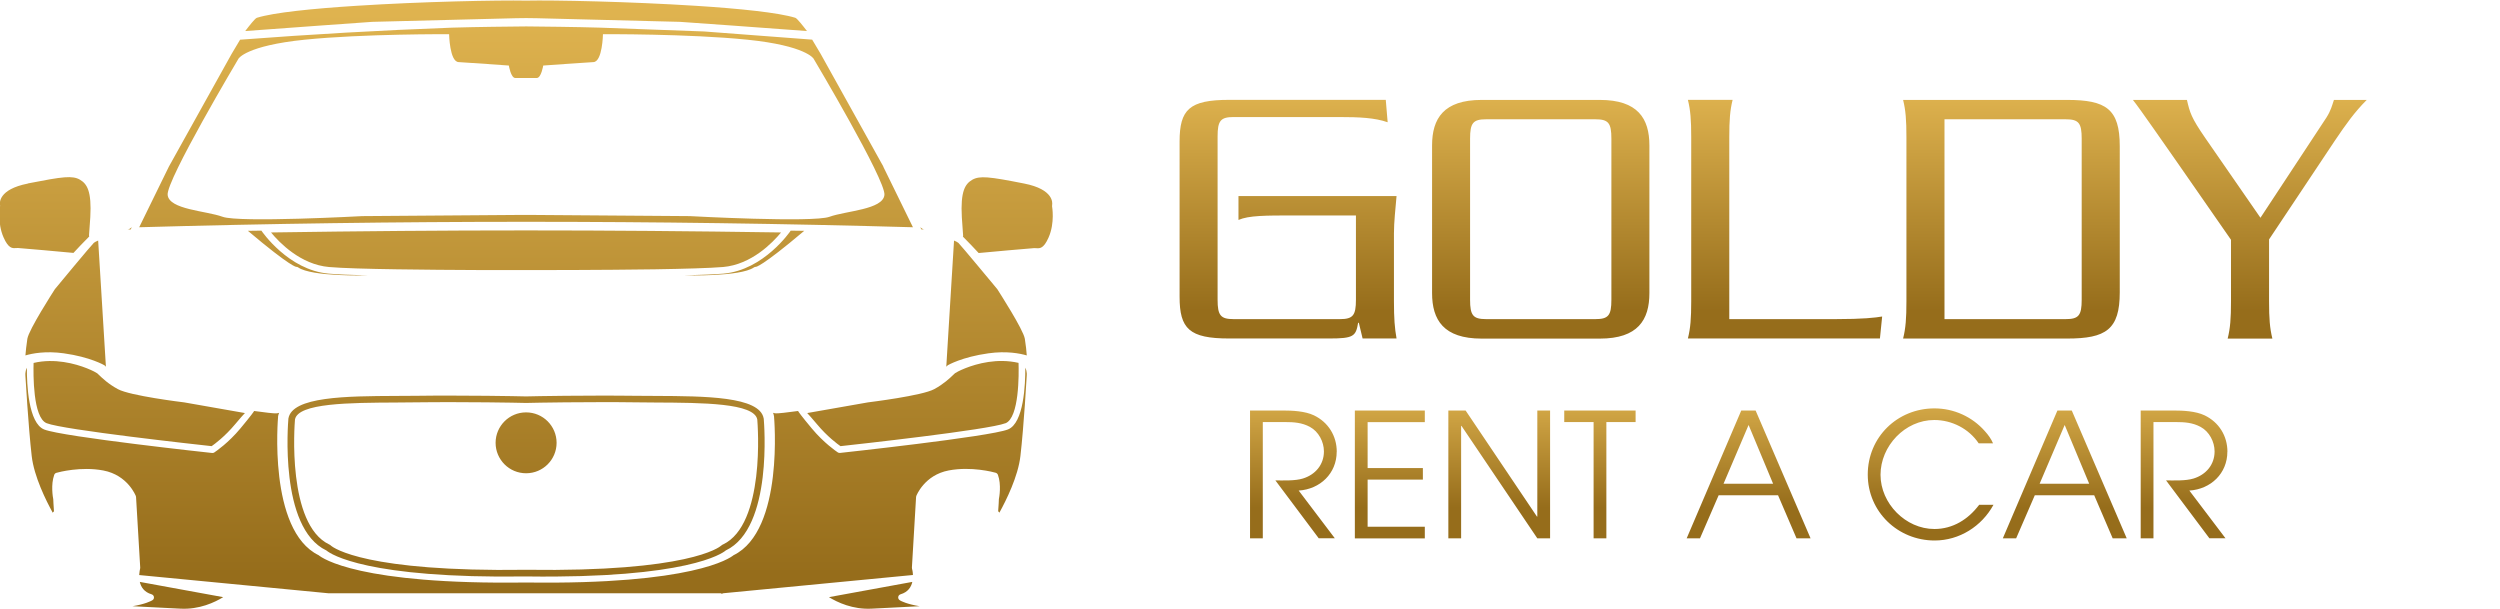
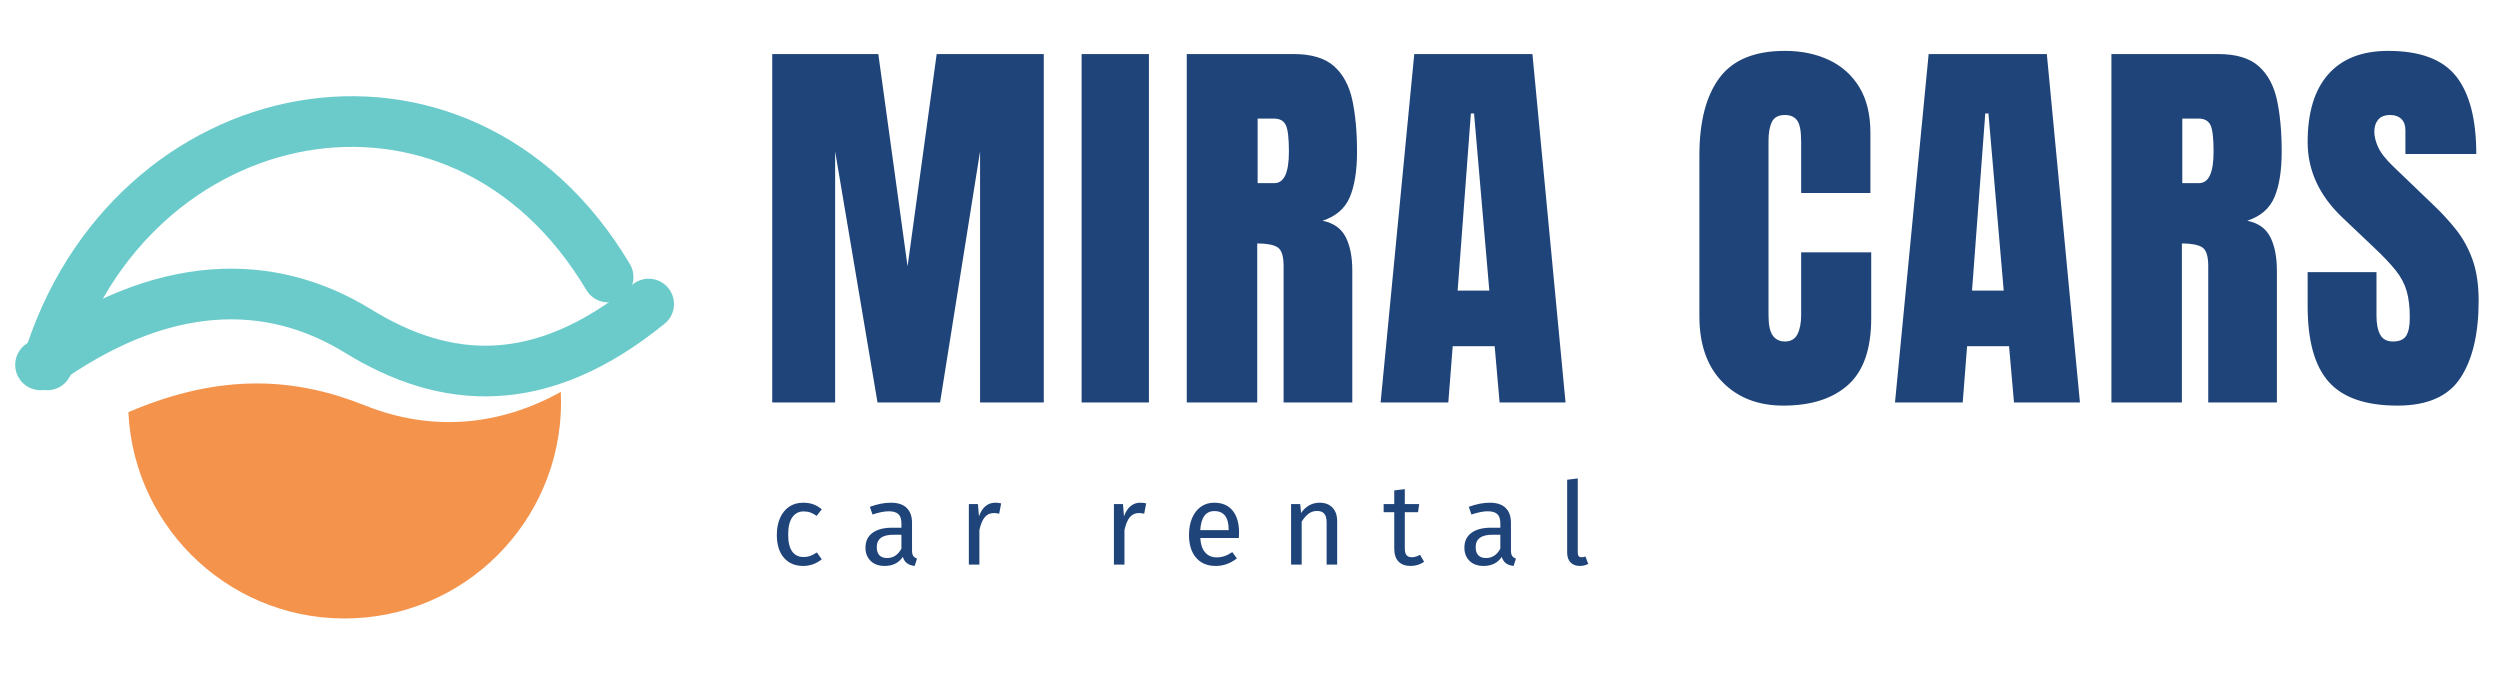
- <svg xmlns="http://www.w3.org/2000/svg" id="Layer_1" data-name="Layer 1" viewBox="0 0 413.09 100.58">
-   <defs>
-     <style>      .cls-1 {        fill: url(#linear-gradient);      }      .cls-1, .cls-2, .cls-3 {        stroke-width: 0px;      }      .cls-2 {        fill: url(#linear-gradient-3);        fill-rule: evenodd;      }      .cls-3 {        fill: url(#linear-gradient-2);      }    </style>
-     <linearGradient id="linear-gradient" x1="6775.82" y1="-1724.7" x2="6775.82" y2="-2272.39" gradientTransform="translate(-194.88 -107.67) scale(.07 -.07)" gradientUnits="userSpaceOnUse">
-       <stop offset="0" stop-color="#e3b752" />
-       <stop offset="1" stop-color="#966d1b" />
-     </linearGradient>
-     <linearGradient id="linear-gradient-2" x1="6696.93" y1="-2432.8" x2="6696.93" y2="-2736.09" gradientTransform="translate(-194.88 -107.67) scale(.07 -.07)" gradientUnits="userSpaceOnUse">
-       <stop offset="0" stop-color="#e3b752" />
-       <stop offset="1" stop-color="#966d1b" />
-     </linearGradient>
-     <linearGradient id="linear-gradient-3" x1="3913.98" y1="-1496.65" x2="3913.98" y2="-2892.48" gradientTransform="translate(-194.88 -107.67) scale(.07 -.07)" gradientUnits="userSpaceOnUse">
-       <stop offset="0" stop-color="#e3b752" />
-       <stop offset="1" stop-color="#966d1b" />
-     </linearGradient>
-   </defs>
-   <g>
-     <path class="cls-1" d="M201.19,22.54c0-2.59.49-3.2,2.65-3.2h17.44c3.33,0,5.91.12,8.01.86l-.31-3.7h-25.88c-6.59,0-8.19,1.6-8.19,6.9v25.63c0,5.3,1.6,6.9,8.19,6.9h16.57c4,0,4.37-.37,4.74-2.59h.12l.62,2.59h5.61c-.31-1.73-.43-3.33-.43-6.16v-11.21c0-1.85.25-4.07.43-6.16h-26.12v3.94c1.73-.74,4.44-.74,9.24-.74h10.17v13.93c0,2.59-.49,3.2-2.65,3.2h-17.56c-2.16,0-2.65-.62-2.65-3.2v-26.99h0ZM244.82,16.51c-6.28,0-8.19,3.08-8.19,7.52v24.4c0,4.44,1.91,7.52,8.19,7.52h19.53c6.28,0,8.19-3.08,8.19-7.52v-24.4c0-4.44-1.91-7.52-8.19-7.52,0,0-19.53,0-19.53,0ZM266.26,49.53c0,2.59-.49,3.2-2.65,3.2h-18.05c-2.16,0-2.65-.62-2.65-3.2v-26.62c0-2.59.49-3.2,2.65-3.2h18.05c2.16,0,2.65.61,2.65,3.2v26.62ZM310.63,55.94l.37-3.64c-1.11.19-3.14.43-7.7.43h-17.56v-30.07c0-2.83.12-4.44.55-6.16h-7.39c.43,1.72.55,3.33.55,6.16v27.11c0,2.83-.12,4.44-.55,6.16h31.73ZM321.3,19.71h20.02c2.16,0,2.65.61,2.65,3.2v26.62c0,2.59-.49,3.2-2.65,3.2h-20.02V19.71h0ZM315.01,49.78c0,2.83-.12,4.44-.55,6.16h27.11c6.41,0,8.69-1.48,8.69-7.64v-24.15c0-6.16-2.28-7.64-8.69-7.64h-27.11c.43,1.72.55,3.33.55,6.16v27.11ZM373.5,35.97l-9.12-13.18c-2.34-3.39-2.53-4.19-3.02-6.28h-8.93c1.11,1.36,5.61,7.89,7.52,10.6l8.69,12.51v10.17c0,2.83-.12,4.44-.55,6.16h7.39c-.43-1.73-.55-3.33-.55-6.16v-10.23l10.84-16.27c1.91-2.83,3.27-4.74,5.3-6.78h-5.42c-.31.92-.49,1.72-1.23,2.9l-10.91,16.57h0Z" />
-     <path class="cls-3" d="M220.88,74.65c0-2.63-1.4-4.88-3.77-6.02-1.48-.71-3.6-.8-5.19-.8h-5.37v21.12h2.11v-19.21h3.68c1.48,0,2.8.09,4.11.8,1.43.77,2.31,2.45,2.31,4.05,0,2.2-1.43,3.85-3.48,4.48-1.28.4-3.23.31-4.54.31l7.16,9.56h2.66l-5.97-7.88c3.54-.23,6.28-2.83,6.28-6.42h0ZM235.43,88.95v-1.91h-9.45v-7.79h9.13v-1.91h-9.13v-7.59h9.45v-1.91h-11.56v21.12h11.56ZM256.13,88.95v-21.12h-2.11v17.53h-.06l-11.79-17.53h-2.85v21.12h2.11v-18.58h.06l12.53,18.58h2.11,0ZM270.26,69.74v-1.91h-11.79v1.91h4.85v19.21h2.11v-19.21h4.82ZM299.17,88.95l-9.08-21.12h-2.37l-9.02,21.12h2.2l3.08-7.11h9.82l3.05,7.11h2.31ZM292.98,79.93h-8.19l4.14-9.71,4.05,9.71ZM329.4,83.41h-2.37c-1.8,2.4-4.34,4-7.39,4-4.77,0-8.91-4.22-8.91-8.96s4.03-9.05,8.88-9.05c2.91,0,5.71,1.43,7.34,3.85h2.37c-.31-.74-.8-1.4-1.34-2-2.11-2.4-5.14-3.77-8.34-3.77-6.14,0-11.02,4.77-11.02,10.93s4.99,10.9,11.05,10.9c4.08,0,7.79-2.34,9.73-5.91h0ZM351.41,88.95l-9.08-21.12h-2.37l-9.02,21.12h2.2l3.08-7.11h9.82l3.05,7.11h2.31ZM345.21,79.93h-8.19l4.14-9.71,4.05,9.71ZM368.05,74.65c0-2.63-1.4-4.88-3.77-6.02-1.48-.71-3.6-.8-5.19-.8h-5.37v21.12h2.11v-19.21h3.68c1.48,0,2.8.09,4.11.8,1.43.77,2.31,2.45,2.31,4.05,0,2.2-1.43,3.85-3.48,4.48-1.28.4-3.23.31-4.54.31l7.16,9.56h2.66l-5.97-7.88c3.54-.23,6.28-2.83,6.28-6.42h0Z" />
+ <svg xmlns="http://www.w3.org/2000/svg" viewBox="0 0 370 100" width="370" height="100" role="img" aria-label="Mira Cars">
+   <g transform="translate(0 0)">
+     <path d="M7 54C19 14 68 4 90 41" fill="none" stroke="#6bcbcb" stroke-width="7.5" stroke-linecap="round" />
+     <path d="M6 54C24 41 40 41 53 49S80 58 96 45" fill="none" stroke="#6bcbcb" stroke-width="7.5" stroke-linecap="round" />
+     <path d="M19 61C33 55 44 56 54 60S74 63 83 58A32 32 0 0 1 19 61Z" fill="#f4934b" />
  </g>
-   <path class="cls-2" d="M86.93,68.14c1.39,0,2.65.56,3.56,1.47.91.91,1.48,2.17,1.48,3.56s-.57,2.65-1.48,3.56c-.91.91-2.17,1.47-3.56,1.47s-2.65-.56-3.56-1.47c-.91-.91-1.48-2.17-1.48-3.56s.57-2.65,1.48-3.56c.91-.91,2.17-1.47,3.56-1.47ZM152.75,37.92s-.29-.01-.68-.37l.17.36h.5ZM124.89,44.09s.78.15,8-5.95l-2.24-.03-.05.08s-4.38,6.43-11.03,7.02c-1.37.12-3.67.21-6.44.29.3,0,9.15.24,11.43-1.3.09-.07.21-.11.33-.11h0ZM49.27,44.19c2.25,1.55,11.15,1.32,11.45,1.31-2.77-.07-5.08-.16-6.44-.29-6.65-.59-11.02-7-11.03-7.02l-.05-.08-2.24.03c7.22,6.1,8,5.95,8,5.95.11,0,.22.03.31.1h0ZM21.1,37.92h.5s.17-.38.17-.38c-.41.39-.68.37-.68.37h0ZM173.85,33.86c.05-.28.32-2.56-4.61-3.53-2.88-.57-4.75-.91-6.05-1.01-1.21-.09-1.91.03-2.53.38l-.03.02c-.59.34-1.06.83-1.36,1.69-.33.95-.46,2.36-.34,4.49l.21,2.99c0,.07,0,.14-.03.21.71.68,2.1,2.18,2.6,2.71,1.47-.14,8.51-.78,9.15-.81.15,0,.27,0,.41.01.51.04,1.18.09,1.99-1.76,1.08-2.44.58-5.15.58-5.15-.01-.08,0-.15.01-.22h0ZM4.61,30.33C-.32,31.3-.05,33.58,0,33.86c.02.07.03.15.01.22,0,0-.5,2.71.58,5.15.81,1.85,1.48,1.8,1.99,1.76.13-.01.26-.02.41-.01.64.03,7.67.67,9.15.81.5-.54,1.89-2.03,2.6-2.71-.02-.06-.03-.13-.03-.21l.21-2.99c.12-2.13-.01-3.54-.34-4.49-.3-.86-.76-1.34-1.36-1.69l-.03-.02c-.61-.35-1.32-.47-2.53-.38-1.3.1-3.17.45-6.05,1.01h0ZM119.31,98.11l.05-.03c.07-.04.14-.06.21-.06l31.28-3.01c-.02-.54-.12-.95-.15-1.04-.02-.06-.03-.13-.02-.19l.69-11.67c0-.06.02-.11.04-.17,0,0,1.31-3.45,5.37-4.21,3.7-.7,7.37.28,7.72.38.17.04.32.17.39.34.6,1.63.22,3.74.16,4.03,0,.21-.04.97-.12,2.05.08-.03.15.05.2.19,1.12-2.03,3.09-5.98,3.48-9.37.57-4.9,1.04-13.19,1.04-13.21v-.05s.1-.64-.23-1.34c.01,2.74-.24,9.17-2.87,10.21-3.05,1.21-27.67,3.87-27.75,3.88-.12.01-.24-.02-.34-.07l-.04-.03c-.3-.2-2.3-1.57-4.27-3.93-1.87-2.24-2.22-2.78-2.28-2.9-1.81.25-3.31.42-3.7.39-.14-.01-.29-.05-.43-.09.07.19.13.39.16.61v.03c0,.05,1.71,18.79-6.69,22.89-.58.48-6.68,4.9-34.28,4.51-27.6.39-33.69-4.02-34.28-4.51-8.41-4.1-6.7-22.83-6.7-22.89v-.08c.04-.19.1-.38.17-.56-.14.05-.29.08-.43.09-.39.04-1.89-.14-3.7-.39-.06.12-.41.65-2.28,2.9-1.97,2.36-3.97,3.73-4.27,3.93l-.04.03c-.1.06-.22.09-.34.08-.07,0-24.7-2.67-27.75-3.88-2.63-1.04-2.88-7.47-2.87-10.21-.34.71-.24,1.34-.24,1.34v.05s.48,8.31,1.04,13.21c.39,3.39,2.36,7.34,3.48,9.37.05-.14.12-.22.2-.19-.08-1.08-.11-1.84-.12-2.05-.06-.29-.43-2.4.16-4.03.07-.18.21-.3.39-.34.35-.1,4.02-1.08,7.72-.38,4.06.77,5.36,4.2,5.37,4.21.02.05.03.11.04.17l.69,11.67c0,.07,0,.13-.02.19-.02.08-.12.5-.15,1.04l31.28,3.01h64.82l.21.1h0ZM166.14,69.94c2.29-.91,2.22-8.17,2.16-9.98-1.74-.4-3.46-.38-4.99-.15-3.06.46-5.29,1.69-5.51,1.86-.06.05-.17.15-.31.29-.54.52-1.54,1.48-3.12,2.34-2.01,1.09-10.55,2.13-10.97,2.19l-10.02,1.76c.29.31.78.85,1.61,1.84,1.71,2.05,3.4,3.29,3.89,3.63,2.3-.25,24.49-2.69,27.26-3.79h0ZM5.55,59.95c-.05,1.81-.13,9.07,2.16,9.98,2.77,1.1,24.96,3.54,27.26,3.79.49-.34,2.18-1.58,3.89-3.63.83-.99,1.32-1.54,1.61-1.84l-10.02-1.76c-.42-.05-8.97-1.1-10.97-2.19-1.59-.86-2.58-1.82-3.12-2.34-.14-.14-.25-.24-.3-.28-.22-.17-2.46-1.4-5.52-1.86-1.52-.23-3.24-.26-4.99.15ZM148.8,98.2c1.24-.36,1.76-1.21,1.95-2.05l-13.78,2.52c1.36.84,3.94,2.08,7.1,1.9,1.4-.08,2.98-.16,4.54-.23l3.35-.17c-2.06-.33-3.07-.85-3.26-.97-.12-.07-.22-.18-.27-.33-.08-.29.08-.59.37-.67h0ZM23.1,96.15c.19.84.71,1.69,1.95,2.05.29.08.46.39.37.67-.04.15-.14.26-.27.33-.2.11-1.2.64-3.26.97l3.35.17c1.55.07,3.13.15,4.54.23,3.16.18,5.74-1.06,7.1-1.9l-13.78-2.52h0ZM119.46,89.97c3.5-1.66,4.93-6.61,5.49-11.23.56-4.68.21-9.03.18-9.42-.49-2.73-9.03-2.77-16.78-2.81l-3.31-.03c-2.05-.03-4.13-.04-6.11-.03-1.98,0-3.86.02-5.53.03-3.16.03-5.56.08-6.34.1h-.26c-.78-.02-3.18-.07-6.34-.1-1.67-.02-3.56-.03-5.53-.03-1.98,0-4.05,0-6.1.03l-3.35.03c-7.74.04-16.25.08-16.74,2.81-.03.39-.38,4.73.18,9.41.55,4.62,1.99,9.57,5.47,11.23l.12.06c.05.03.11.07.16.12l.03.03c.45.38,5.81,4.36,32.22,3.98h.07c26.76.38,31.88-3.72,32.19-4,.11-.1.14-.11.28-.19h0ZM126.02,78.87c-.59,4.92-2.17,10.22-6.09,12.08l-.04.03c-.51.43-6.23,4.64-32.92,4.27h-.05c-26.33.38-32.27-3.71-32.93-4.25l-.07-.05c-3.92-1.87-5.5-7.17-6.09-12.09-.58-4.83-.21-9.29-.18-9.64v-.04c.57-3.67,9.61-3.72,17.82-3.76l3.34-.02c2.05-.03,4.13-.04,6.11-.03,1.98,0,3.87.02,5.54.03,3.18.03,5.57.08,6.35.1h.22c.78-.02,3.17-.07,6.35-.1,1.67-.02,3.56-.03,5.54-.03,1.98,0,4.06,0,6.11.03l3.3.02c8.17.04,17.17.08,17.85,3.69l.02.11c.03.35.4,4.82-.18,9.65h0ZM119.48,44.12c4.71-.41,8.2-4.04,9.58-5.71-30.04-.45-54.24-.45-84.28,0,1.38,1.67,4.88,5.3,9.58,5.71,2.12.19,6.43.31,11.23.38,8.91.14,19.56.14,21.32.13,1.77,0,12.41,0,21.32-.13,4.8-.08,9.11-.2,11.23-.38h0ZM145.96,27.52l-10.36-18.62-1.4-2.35-17.85-1.35-17.14-.63c-2.04-.06-4.5-.11-6.7-.14-2.18-.03-4.11-.05-5.15-.06-.26.01-.54-.02-.81,0-1.03,0-2.98.02-5.2.06-2.2.03-4.65.08-6.69.14-12.05.45-22.95,1.08-34.99,1.99l-1.4,2.35-10.37,18.63-4.9,10.01c42.76-1.2,85.09-1.2,127.85,0,0,0-4.9-10.01-4.9-10.01ZM86.3,12.89c-.39,0-.82,0-1.15,0-.74,0-1.07-2.06-1.07-2.06,0,0-6.83-.49-8.31-.57-1.48-.08-1.56-4.61-1.56-4.61,0,0-14.15-.08-23.86.91-9.71.99-10.94,3.13-10.94,3.13,0,0-11.96,20.09-11.71,22.52.25,2.43,6.34,2.61,9.08,3.61,2.74,1,23.08-.11,23.08-.11l26.47-.2h.96s26.69.2,26.69.2c0,0,20.35,1.11,23.08.11,2.74-.99,8.83-1.18,9.08-3.61.25-2.43-11.71-22.52-11.71-22.52,0,0-1.23-2.14-10.94-3.13-9.71-.99-23.86-.91-23.86-.91,0,0-.08,4.52-1.56,4.61-1.48.08-8.31.57-8.31.57,0,0-.33,2.06-1.07,2.06-.26,0-.59,0-.9,0h-1.5s0,0,0,0ZM133.34,5.13c-.68-.89-1.64-2.1-1.92-2.19-2.79-.86-9.22-1.52-16.43-1.98C104.12.27,91.54,0,86.94.1h-.02c-4.6-.09-17.18.16-28.05.86-7.21.46-13.64,1.11-16.43,1.98-.29.09-1.24,1.3-1.92,2.19,4.55-.33,20.67-1.52,20.99-1.52.36,0,17.63-.45,23.68-.6,1.23-.03,2.26-.03,3.49,0,6.05.16,23.32.6,23.68.6.32,0,16.43,1.18,20.99,1.52h0ZM158.34,40.12c-.13-.12-.41-.25-.7-.37l-1.28,20.85.14-.15s.08-.08.13-.11c0,0,2.31-1.35,6.69-1.96,3.01-.42,5.22.02,6.34.35-.05-.69-.15-1.73-.32-2.75-.24-1.51-4.28-7.77-4.55-8.2-.41-.49-6.05-7.29-6.44-7.66h0ZM16.21,39.75c-.28.12-.57.26-.7.37-.39.36-6.04,7.16-6.44,7.66-.27.42-4.31,6.69-4.55,8.2-.16,1.02-.26,2.05-.32,2.75,1.11-.33,3.33-.77,6.34-.35,4.38.61,6.68,1.96,6.69,1.96.05.03.09.07.13.11l.14.15-1.28-20.85h0Z" />
+   <path transform="translate(112 59.56)" d="M11.60 0L2.29 0L2.29-51.56L17.99-51.56L22.32-20.13L26.63-51.56L42.48-51.56L42.48 0L33.05 0L33.05-37.15L27.13 0L17.87 0L11.60-37.15L11.60 0ZM58.04 0L48.08 0L48.08-51.56L58.04-51.56L58.04 0ZM74.07 0L63.64 0L63.64-51.56L79.46-51.56Q83.42-51.56 85.44-49.76Q87.46-47.96 88.15-44.72Q88.84-41.48 88.84-37.12L88.84-37.12Q88.84-32.90 87.77-30.38Q86.70-27.86 83.74-26.89L83.74-26.89Q86.17-26.40 87.16-24.48Q88.14-22.56 88.14-19.51L88.14-19.51L88.14 0L77.97 0L77.97-20.19Q77.97-22.44 77.05-22.98Q76.13-23.53 74.07-23.53L74.07-23.53L74.07 0ZM74.13-42.01L74.13-32.46L76.62-32.46Q78.76-32.46 78.76-37.12L78.76-37.12Q78.76-40.14 78.29-41.07Q77.82-42.01 76.54-42.01L76.54-42.01L74.13-42.01ZM102.35 0L92.33 0L97.31-51.56L114.80-51.56L119.70 0L109.94 0L109.21-8.32L103.00-8.32L102.35 0ZM105.69-42.77L103.73-16.55L108.42-16.55L106.16-42.77L105.69-42.77ZM151.93 0.47L151.93 0.47Q146.34 0.47 142.92-3.02Q139.51-6.50 139.51-12.77L139.51-12.77L139.51-36.56Q139.51-44.06 142.49-48.05Q145.46-52.03 152.17-52.03L152.17-52.03Q155.83-52.03 158.69-50.68Q161.54-49.34 163.18-46.66Q164.82-43.97 164.82-39.90L164.82-39.90L164.82-31.00L154.57-31.00L154.57-38.61Q154.57-40.93 153.98-41.73Q153.40-42.54 152.17-42.54L152.17-42.54Q150.73-42.54 150.23-41.50Q149.74-40.46 149.74-38.73L149.74-38.73L149.74-12.92Q149.74-10.78 150.37-9.90Q151.00-9.02 152.17-9.02L152.17-9.02Q153.49-9.02 154.03-10.11Q154.57-11.19 154.57-12.92L154.57-12.92L154.57-22.21L164.94-22.21L164.94-12.45Q164.94-5.65 161.51-2.59Q158.09 0.47 151.93 0.47ZM178.48 0L168.46 0L173.44-51.56L190.93-51.56L195.83 0L186.07 0L185.34-8.32L179.13-8.32L178.48 0ZM181.82-42.77L179.86-16.55L184.55-16.55L182.29-42.77L181.82-42.77ZM210.92 0L200.49 0L200.49-51.56L216.31-51.56Q220.27-51.56 222.29-49.76Q224.31-47.96 225.00-44.72Q225.69-41.48 225.69-37.12L225.69-37.12Q225.69-32.90 224.62-30.38Q223.55-27.86 220.59-26.89L220.59-26.89Q223.02-26.40 224.00-24.48Q224.98-22.56 224.98-19.51L224.98-19.51L224.98 0L214.82 0L214.82-20.19Q214.82-22.44 213.89-22.98Q212.97-23.53 210.92-23.53L210.92-23.53L210.92 0ZM210.98-42.01L210.98-32.46L213.47-32.46Q215.61-32.46 215.61-37.12L215.61-37.12Q215.61-40.14 215.14-41.07Q214.67-42.01 213.38-42.01L213.38-42.01L210.98-42.01ZM242.83 0.47L242.83 0.47Q235.77 0.47 232.65-3.05Q229.53-6.56 229.53-14.24L229.53-14.24L229.53-19.28L239.72-19.28L239.72-12.83Q239.72-11.04 240.27-10.03Q240.81-9.02 242.16-9.02L242.16-9.02Q243.56-9.02 244.10-9.84Q244.65-10.66 244.65-12.54L244.65-12.54Q244.65-14.91 244.18-16.51Q243.71-18.11 242.55-19.56Q241.39-21.01 239.34-22.94L239.34-22.94L234.71-27.33Q229.53-32.23 229.53-38.53L229.53-38.53Q229.53-45.12 232.59-48.57Q235.65-52.03 241.45-52.03L241.45-52.03Q248.54-52.03 251.52-48.25Q254.49-44.47 254.49-36.77L254.49-36.77L244.00-36.77L244.00-40.31Q244.00-41.37 243.40-41.95Q242.80-42.54 241.78-42.54L241.78-42.54Q240.54-42.54 239.97-41.85Q239.40-41.16 239.40-40.08L239.40-40.08Q239.40-38.99 239.99-37.73Q240.57-36.47 242.30-34.83L242.30-34.83L248.25-29.12Q250.04-27.42 251.53-25.53Q253.03-23.64 253.93-21.14Q254.84-18.63 254.84-15.03L254.84-15.03Q254.84-7.76 252.16-3.65Q249.48 0.47 242.83 0.47Z" fill="#1f4479" />
+   <path transform="translate(114 83.56)" d="M4.88-9.16Q5.68-9.16 6.34-8.93Q7.00-8.70 7.62-8.19L7.62-8.19L6.87-7.21Q6.39-7.55 5.94-7.71Q5.49-7.87 4.95-7.87L4.95-7.87Q3.86-7.87 3.26-7.00Q2.65-6.14 2.65-4.44L2.65-4.44Q2.65-2.74 3.25-1.93Q3.84-1.12 4.95-1.12L4.95-1.12Q5.47-1.12 5.92-1.28Q6.36-1.45 6.90-1.80L6.90-1.80L7.62-0.78Q6.39 0.20 4.88 0.20L4.88 0.20Q3.06 0.20 2.01-1.02Q0.97-2.24 0.97-4.40L0.97-4.40Q0.97-5.83 1.45-6.90Q1.92-7.97 2.80-8.57Q3.67-9.16 4.88-9.16L4.88-9.16ZM20.98-2.09Q20.98-1.55 21.16-1.28Q21.35-1.02 21.72-0.88L21.72-0.88L21.37 0.20Q20.67 0.12 20.25-0.19Q19.82-0.49 19.62-1.14L19.62-1.14Q18.71 0.20 16.95 0.20L16.95 0.20Q15.62 0.20 14.86-0.54Q14.09-1.29 14.09-2.50L14.09-2.50Q14.09-3.93 15.12-4.69Q16.15-5.46 18.04-5.46L18.04-5.46L19.41-5.46L19.41-6.12Q19.41-7.07 18.95-7.48Q18.49-7.89 17.54-7.89L17.54-7.89Q16.56-7.89 15.13-7.41L15.13-7.41L14.74-8.55Q16.40-9.16 17.83-9.16L17.83-9.16Q19.41-9.16 20.19-8.39Q20.98-7.62 20.98-6.19L20.98-6.19L20.98-2.09ZM17.30-0.97Q18.65-0.97 19.41-2.36L19.41-2.36L19.41-4.42L18.24-4.42Q15.76-4.42 15.76-2.58L15.76-2.58Q15.76-1.79 16.15-1.38Q16.54-0.97 17.30-0.97L17.30-0.97ZM33.28-9.16Q33.76-9.16 34.17-9.06L34.17-9.06L33.88-7.53Q33.47-7.63 33.09-7.63L33.09-7.63Q32.26-7.63 31.75-7.02Q31.24-6.41 30.95-5.12L30.95-5.12L30.95 0L29.39 0L29.39-8.96L30.73-8.96L30.89-7.14Q31.24-8.14 31.85-8.65Q32.47-9.16 33.28-9.16L33.28-9.16ZM54.75-9.16Q55.23-9.16 55.63-9.06L55.63-9.06L55.34-7.53Q54.94-7.63 54.56-7.63L54.56-7.63Q53.73-7.63 53.22-7.02Q52.71-6.41 52.42-5.12L52.42-5.12L52.42 0L50.86 0L50.86-8.96L52.20-8.96L52.35-7.14Q52.71-8.14 53.32-8.65Q53.93-9.16 54.75-9.16L54.75-9.16ZM69.38-4.74Q69.38-4.35 69.35-3.94L69.35-3.94L63.64-3.94Q63.74-2.47 64.39-1.77Q65.03-1.07 66.05-1.07L66.05-1.07Q66.70-1.07 67.24-1.26Q67.79-1.45 68.38-1.85L68.38-1.85L69.06-0.92Q67.63 0.20 65.93 0.20L65.93 0.20Q64.06 0.20 63.02-1.02Q61.97-2.24 61.97-4.39L61.97-4.39Q61.97-5.78 62.42-6.86Q62.87-7.94 63.71-8.55Q64.56-9.16 65.69-9.16L65.69-9.16Q67.48-9.16 68.43-7.99Q69.38-6.82 69.38-4.74L69.38-4.74ZM67.84-5.10L67.84-5.20Q67.84-6.53 67.31-7.23Q66.78-7.92 65.73-7.92L65.73-7.92Q63.81-7.92 63.64-5.10L63.64-5.10L67.84-5.10ZM81.30-9.16Q82.52-9.16 83.21-8.43Q83.90-7.70 83.90-6.43L83.90-6.43L83.90 0L82.34 0L82.34-6.21Q82.34-7.16 81.98-7.55Q81.62-7.94 80.93-7.94L80.93-7.94Q80.21-7.94 79.67-7.53Q79.12-7.12 78.65-6.36L78.65-6.36L78.65 0L77.08 0L77.08-8.96L78.43-8.96L78.56-7.63Q79.04-8.35 79.74-8.76Q80.45-9.16 81.30-9.16L81.30-9.16ZM96.17-1.45L96.77-0.41Q95.88 0.20 94.76 0.20L94.76 0.20Q93.62 0.20 92.98-0.45Q92.35-1.10 92.35-2.35L92.35-2.35L92.35-7.75L90.78-7.75L90.78-8.96L92.35-8.96L92.35-10.98L93.91-11.17L93.91-8.96L96.04-8.96L95.87-7.75L93.91-7.75L93.91-2.41Q93.91-1.72 94.16-1.40Q94.40-1.09 94.98-1.09L94.98-1.09Q95.51-1.09 96.17-1.45L96.17-1.45ZM109.62-2.09Q109.62-1.55 109.80-1.28Q109.99-1.02 110.36-0.88L110.36-0.88L110.01 0.20Q109.31 0.12 108.89-0.19Q108.46-0.49 108.26-1.14L108.26-1.14Q107.36 0.20 105.59 0.20L105.59 0.20Q104.26 0.20 103.50-0.54Q102.73-1.29 102.73-2.50L102.73-2.50Q102.73-3.93 103.76-4.69Q104.79-5.46 106.68-5.46L106.68-5.46L108.05-5.46L108.05-6.12Q108.05-7.07 107.59-7.48Q107.14-7.89 106.18-7.89L106.18-7.89Q105.20-7.89 103.77-7.41L103.77-7.41L103.38-8.55Q105.04-9.16 106.47-9.16L106.47-9.16Q108.05-9.16 108.83-8.39Q109.62-7.62 109.62-6.19L109.62-6.19L109.62-2.09ZM105.94-0.97Q107.29-0.97 108.05-2.36L108.05-2.36L108.05-4.42L106.88-4.42Q104.40-4.42 104.40-2.58L104.40-2.58Q104.40-1.79 104.79-1.38Q105.18-0.97 105.94-0.97L105.94-0.97ZM119.81 0.20Q118.95 0.20 118.45-0.31Q117.94-0.83 117.94-1.77L117.94-1.77L117.94-12.56L119.51-12.75L119.51-1.80Q119.51-1.43 119.64-1.26Q119.76-1.09 120.07-1.09L120.07-1.09Q120.39-1.09 120.65-1.19L120.65-1.19L121.06-0.10Q120.49 0.20 119.81 0.20L119.81 0.20Z" fill="#1f4479" />
</svg>
